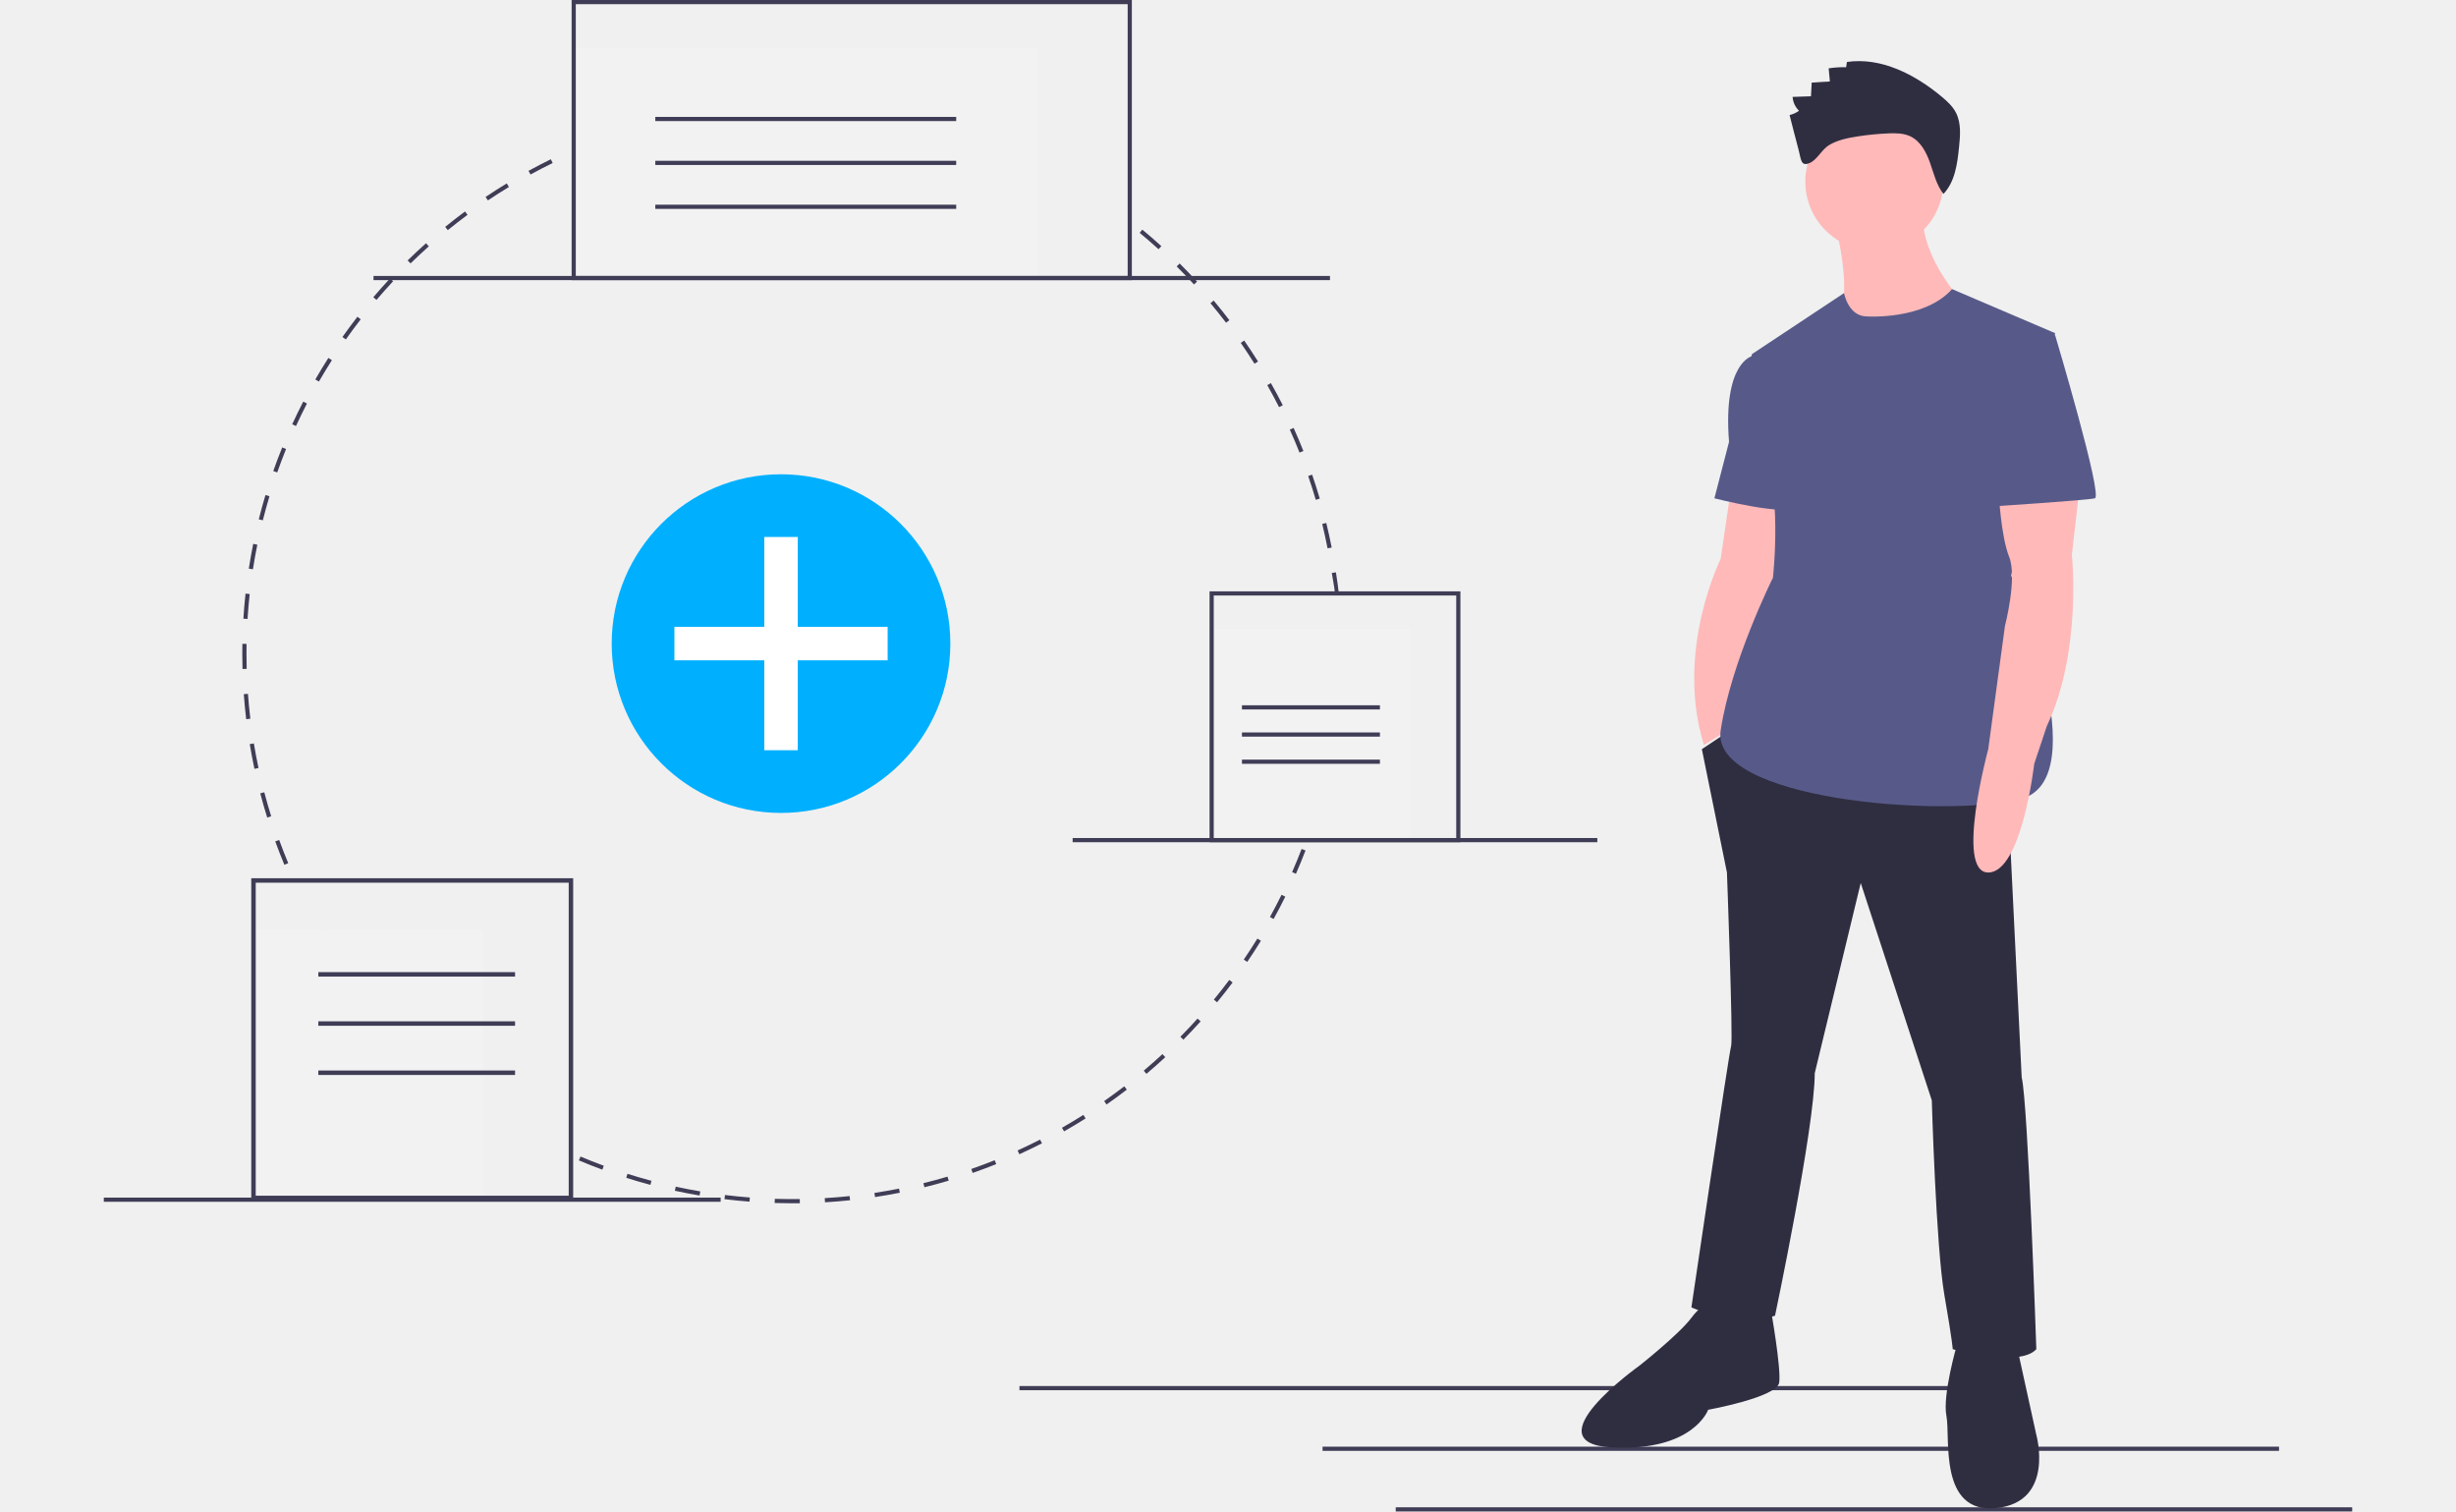
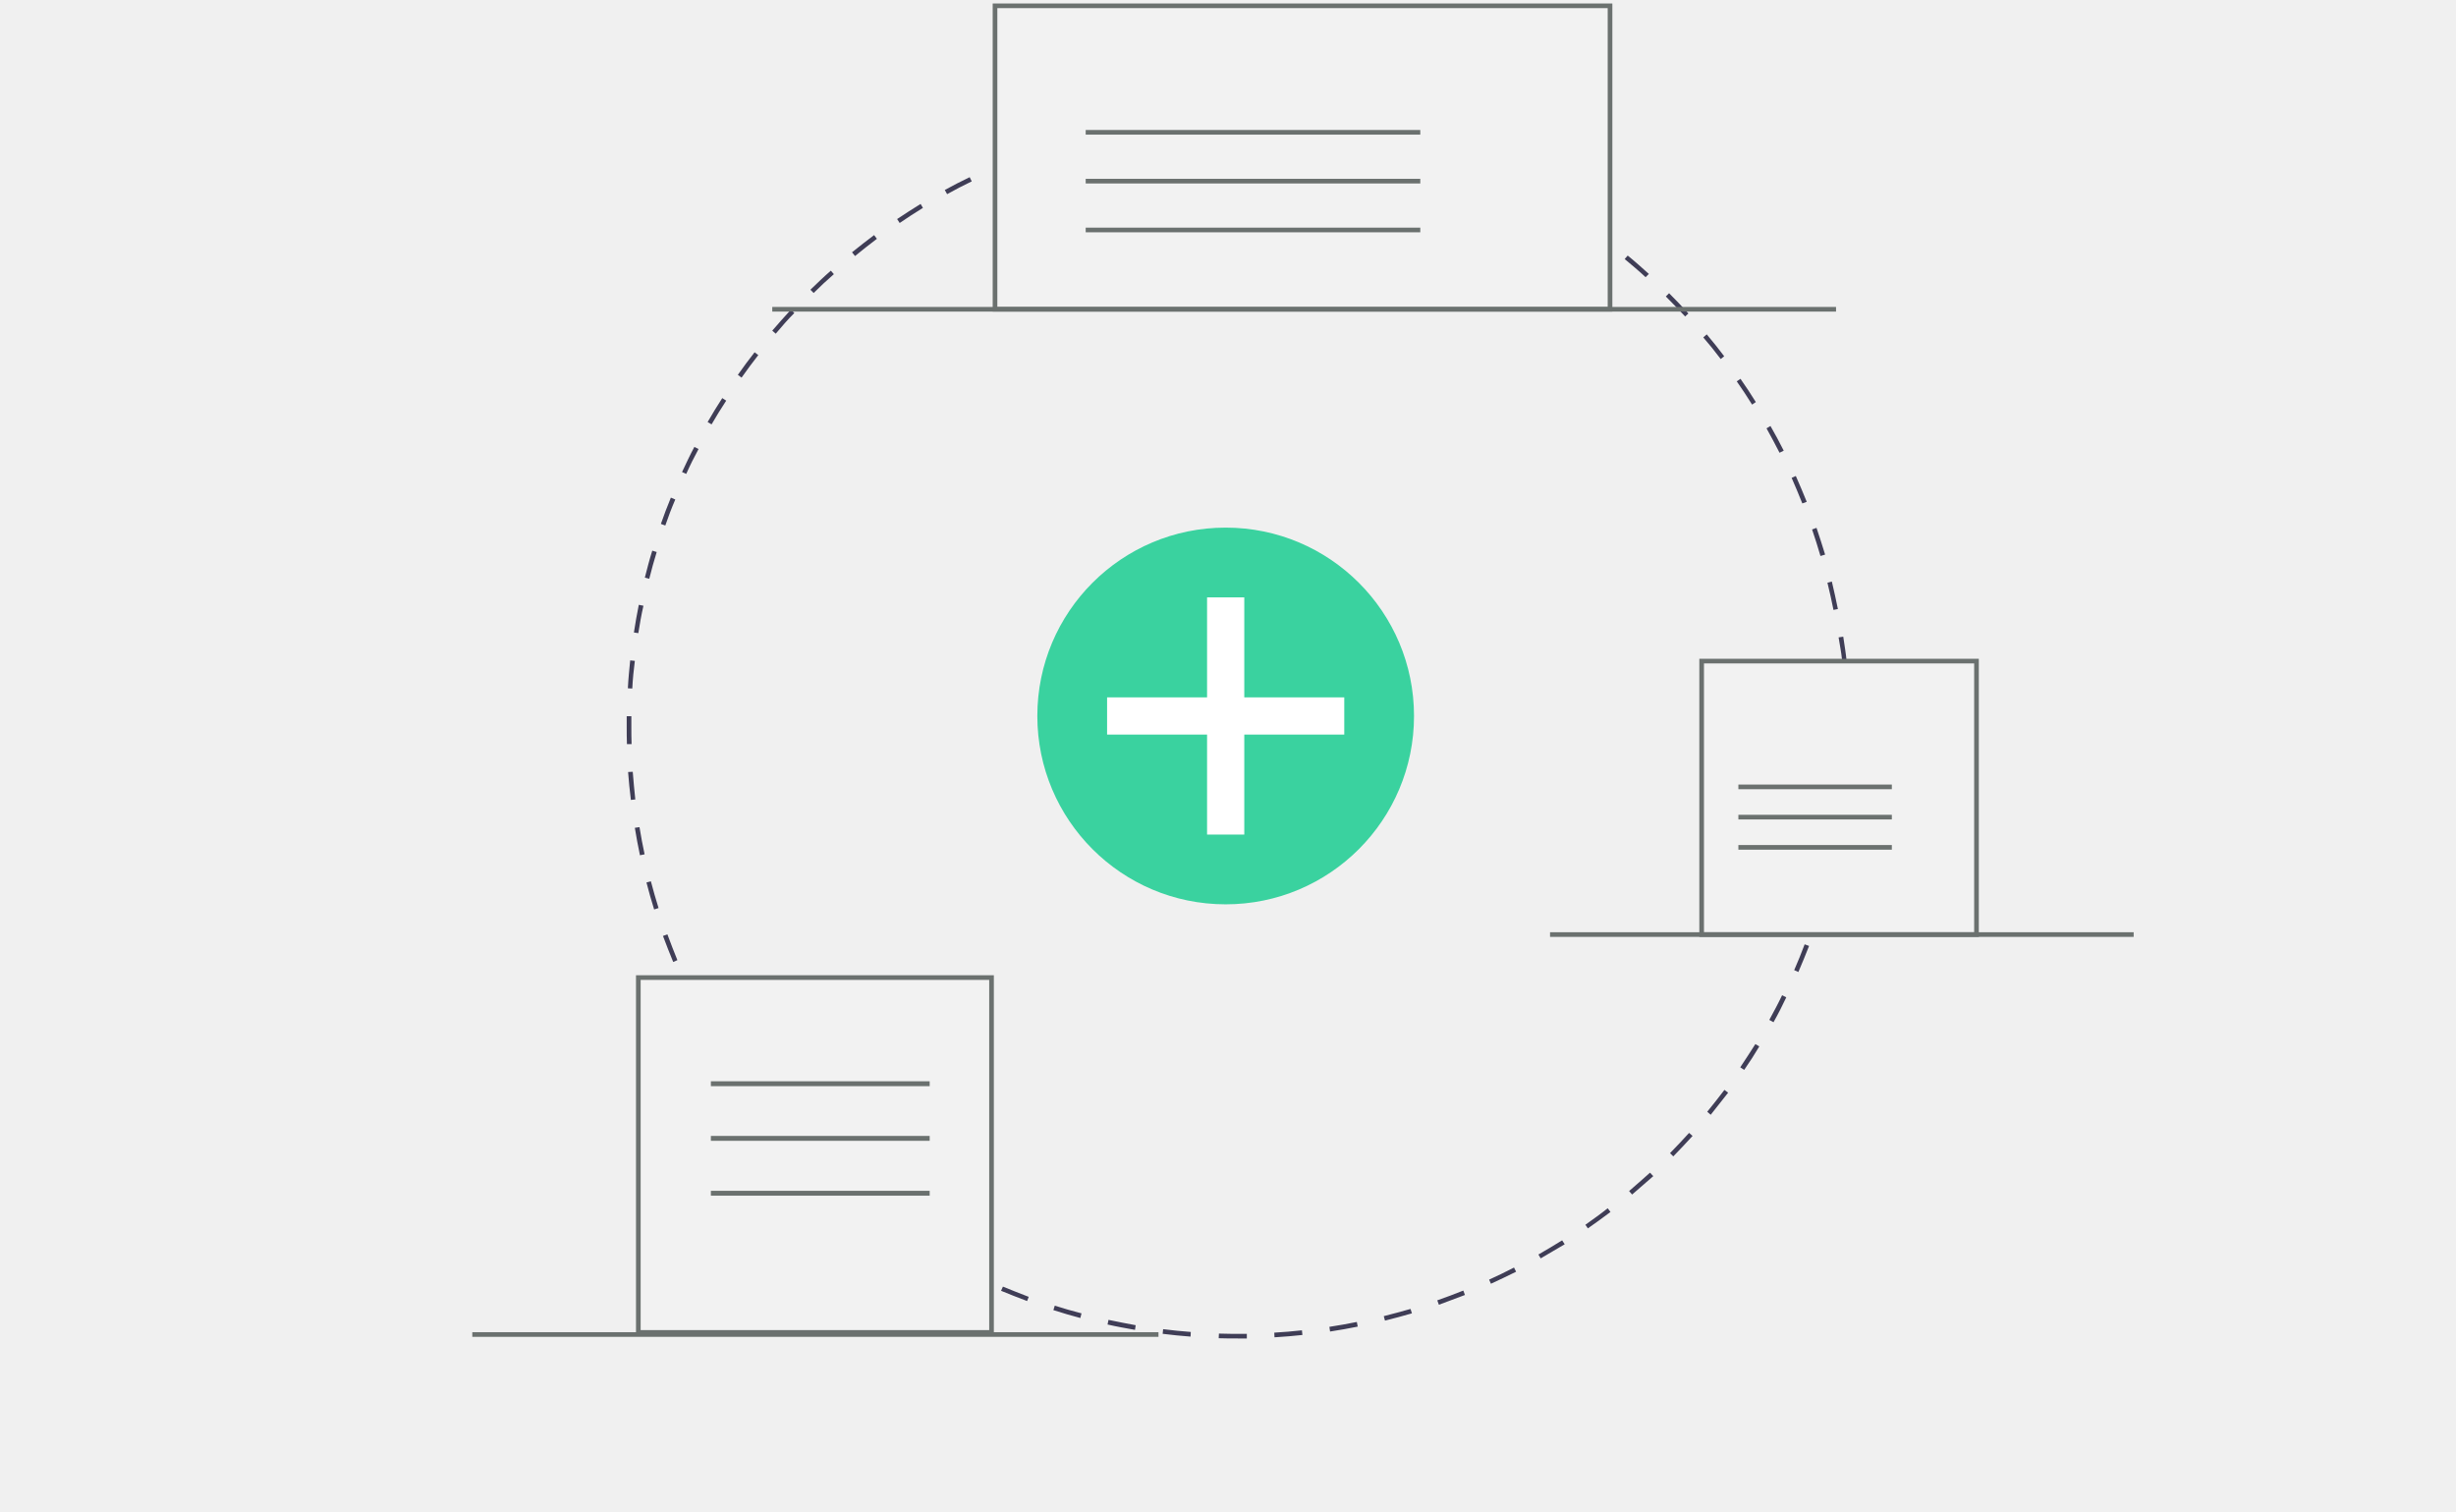
- <svg xmlns="http://www.w3.org/2000/svg" id="20095fb6-7a4b-11ea-bc55-0242ac130003" width="130" height="80" viewBox="0 0 1075.565 723">
-   <rect x="618.018" y="721" width="457.546" height="2" fill="#3f3d56" />
-   <rect x="583.018" y="692" width="457.546" height="2" fill="#3f3d56" />
-   <rect x="438.018" y="663" width="457.546" height="2" fill="#3f3d56" />
-   <path d="M391.47,664.076c-2.774,0-5.577-.044-8.328-.13l.062-1.998c3.95.123,7.981.157,11.95.103l.027,2Q393.329,664.076,391.47,664.076Zm15.745-.464-.117-1.996c3.956-.233,7.963-.562,11.909-.975l.209,1.988C415.239,663.047,411.202,663.378,407.215,663.613Zm-36.096-.312c-3.989-.306-8.021-.706-11.982-1.192l.244-1.984c3.932.481,7.932.88,11.891,1.183Zm60.039-2.199-.3-1.977c3.931-.597,7.892-1.289,11.77-2.06l.39,1.961C439.11,659.803,435.119,660.501,431.158,661.102Zm-83.935-.731c-3.941-.668-7.919-1.436-11.823-2.283l.424-1.955c3.875.842,7.822,1.604,11.733,2.266Zm107.548-3.962-.48-1.941c3.858-.954,7.738-2.009,11.532-3.134l.568,1.918C462.569,654.385,458.659,655.448,454.772,656.408ZM323.695,655.262c-3.866-1.028-7.756-2.159-11.562-3.363l.603-1.906c3.778,1.194,7.638,2.316,11.474,3.336Zm154.158-5.701-.656-1.889c3.744-1.302,7.51-2.709,11.194-4.184l.742,1.857C485.422,646.831,481.627,648.249,477.854,649.561Zm-177.146-1.566c-3.754-1.38-7.532-2.869-11.228-4.426l.776-1.844c3.667,1.545,7.416,3.022,11.142,4.393Zm199.475-7.368-.828-1.82c3.596-1.634,7.21-3.378,10.742-5.184l.91,1.781C507.447,637.223,503.806,638.98,500.183,640.626Zm21.398-10.938-.99-1.736c3.448-1.968,6.891-4.036,10.229-6.148l1.068,1.689C528.525,625.621,525.057,627.706,521.581,629.688Zm20.323-12.857-1.145-1.639c3.247-2.269,6.487-4.645,9.631-7.061l1.219,1.586C548.443,612.152,545.177,614.545,541.904,616.83ZM237.079,614.014c-3.228-2.345-6.453-4.801-9.585-7.302l1.248-1.562c3.108,2.481,6.309,4.919,9.512,7.245Zm323.903-11.846-1.289-1.529c3.026-2.554,6.038-5.215,8.953-7.91l1.357,1.469C567.067,596.913,564.031,599.595,560.982,602.168Zm-342.728-3.186c-3.006-2.633-5.993-5.371-8.877-8.14l1.385-1.443c2.862,2.748,5.826,5.466,8.81,8.079Zm360.401-13.161-1.424-1.404c2.79-2.827,5.55-5.753,8.201-8.695l1.486,1.338C584.246,580.026,581.466,582.973,578.654,585.822Zm-377.773-3.512c-2.758-2.9-5.482-5.898-8.097-8.91l1.511-1.311c2.594,2.989,5.297,5.964,8.035,8.842ZM594.775,567.93l-1.545-1.27c2.521-3.067,5.002-6.232,7.378-9.409l1.602,1.197C599.816,561.65,597.315,564.84,594.775,567.93Zm-409.671-3.797c-2.477-3.13-4.916-6.361-7.25-9.604l1.623-1.168c2.316,3.218,4.736,6.425,7.195,9.532ZM609.203,548.636l-1.654-1.123c2.23-3.284,4.415-6.664,6.492-10.048l1.705,1.047C613.652,541.921,611.45,545.327,609.203,548.636Zm-438.151-4.029c-2.179-3.341-4.312-6.778-6.34-10.22l1.723-1.016c2.013,3.415,4.129,6.827,6.292,10.142ZM621.819,528.096l-1.75-.967c1.92-3.475,3.785-7.043,5.546-10.606l1.793.887C625.634,520.999,623.753,524.595,621.819,528.096ZM632.499,506.475l-1.832-.803c1.594-3.64,3.124-7.367,4.549-11.078l1.867.717C635.648,499.051,634.105,502.807,632.499,506.475Zm-483.902-4.315c-1.533-3.68-3.001-7.444-4.364-11.19l1.88-.684c1.352,3.718,2.809,7.453,4.33,11.104Zm492.551-18.216-1.898-.629c1.248-3.761,2.426-7.604,3.5-11.426l1.926.541C643.592,476.281,642.404,480.155,641.148,483.944Zm-500.767-4.383c-1.19-3.812-2.308-7.705-3.323-11.574l1.935-.508c1.007,3.84,2.117,7.704,3.298,11.486Zm507.286-18.795-1.948-.453c.895-3.854,1.714-7.791,2.434-11.698l1.967.361C649.394,452.914,648.569,456.88,647.666,460.766Zm-513.394-4.494c-.834-3.906-1.589-7.886-2.243-11.83l1.973-.328c.65,3.915,1.399,7.864,2.227,11.74Zm517.752-19.184-1.982-.271c.538-3.917.992-7.911,1.351-11.872l1.992.18C653.024,429.116,652.566,433.141,652.025,437.088Zm-521.694-4.566c-.472-3.959-.859-7.991-1.151-11.984l1.995-.146c.29,3.964.674,7.965,1.143,11.895Zm523.869-19.409-1.998-.09c.178-3.963.269-7.982.269-11.946h2C654.47,405.071,654.379,409.12,654.199,413.113Zm-525.626-4.602c-.068-2.452-.103-4.954-.104-7.435q0-2.309.04-4.608l2,.035q-.04,2.282-.04,4.573c0,2.462.035,4.945.103,7.38Zm2.411-23.948-1.996-.125c.25-3.996.594-8.032,1.023-11.997l1.988.215C131.573,376.592,131.232,380.597,130.984,384.563Zm520.194-12.202c-.399-3.943-.949-5.865-1.529-9.791l1.979-.292c.584,3.956,1.085,6.975,1.488,10.948Zm-517.622-11.551-1.977-.306c.613-3.957,1.325-7.944,2.116-11.854l1.96.396C134.871,352.927,134.165,356.885,133.557,360.81ZM647.631,350.795c-.763-3.901-1.623-7.829-2.559-11.672l1.943-.473c.942,3.873,1.81,7.831,2.578,11.761ZM138.294,337.393l-1.94-.486c.971-3.874,2.047-7.779,3.197-11.609l1.915.575C140.325,329.674,139.258,333.55,138.294,337.393Zm503.685-9.813c-1.115-3.808-2.334-7.639-3.622-11.387l1.891-.65c1.299,3.777,2.527,7.638,3.651,11.475Zm-496.8-13.1-1.887-.663c1.329-3.781,2.764-7.58,4.265-11.291l1.854.75C147.922,306.958,146.498,310.728,145.179,314.48Zm489.033-9.495c-1.459-3.681-3.021-7.375-4.645-10.979l1.824-.821c1.636,3.633,3.21,7.355,4.68,11.063ZM154.155,292.283l-1.817-.835c1.67-3.638,3.448-7.286,5.284-10.842l1.777.917C157.577,285.052,155.813,288.672,154.155,292.283ZM624.424,283.247c-1.79-3.531-3.687-7.069-5.637-10.515l1.74-.985c1.966,3.473,3.876,7.038,5.68,10.596ZM165.132,271.017l-1.733-.998c1.995-3.464,4.099-6.932,6.254-10.306l1.686,1.076C169.2,264.138,167.112,267.579,165.132,271.017Zm447.541-8.535c-2.113-3.364-4.326-6.716-6.577-9.962l1.643-1.14c2.269,3.271,4.499,6.648,6.628,10.038ZM178.006,250.859l-1.635-1.152c2.306-3.27,4.716-6.529,7.167-9.688l1.58,1.226C182.686,244.379,180.293,247.614,178.006,250.859Zm421.064-7.992c-2.41-3.157-4.92-6.295-7.462-9.327l1.533-1.285c2.561,3.056,5.09,6.217,7.519,9.398ZM192.659,231.968l-1.522-1.297c2.587-3.039,5.284-6.064,8.015-8.991l1.462,1.364C197.903,225.949,195.227,228.951,192.659,231.968Zm391.07-7.408c-2.687-2.924-5.474-5.823-8.282-8.614l1.41-1.419c2.83,2.813,5.638,5.733,8.345,8.679Zm-374.765-10.064-1.398-1.43c2.86-2.798,5.819-5.564,8.795-8.221l1.332,1.492C214.739,208.973,211.802,211.719,208.964,214.495Zm357.818-6.78c-2.944-2.67-5.984-5.304-9.035-7.828l1.275-1.541c3.073,2.543,6.137,5.197,9.104,7.888Zm-340-9.132-1.263-1.551c3.093-2.519,6.29-5.003,9.502-7.384l1.191,1.606C233.025,193.618,229.852,196.084,226.782,198.584ZM245.964,184.367l-1.116-1.659c3.311-2.228,6.719-4.409,10.13-6.484l1.039,1.709C252.632,179.992,249.25,182.157,245.964,184.367Zm20.388-12.401-.96-1.755c3.502-1.917,7.094-3.776,10.674-5.527l.879,1.797C273.392,168.218,269.828,170.063,266.352,171.965Zm241.37-4.634c-3.559-1.773-7.204-3.486-10.835-5.091l.809-1.829c3.659,1.617,7.333,3.343,10.919,5.13Zm-219.948-5.844-.795-1.835c3.66-1.586,7.404-3.108,11.128-4.522l.71,1.87C295.121,158.403,291.406,159.913,287.774,161.487Zm198.052-3.834c-3.703-1.436-7.493-2.806-11.266-4.072l.637-1.896c3.801,1.276,7.62,2.656,11.352,4.104ZM310.082,153.016l-.623-1.9c3.801-1.246,7.679-2.419,11.525-3.486l.535,1.927C317.702,150.615,313.854,151.779,310.082,153.016Zm153.063-2.974c-3.814-1.087-7.705-2.1-11.563-3.01l.459-1.946c3.889.916,7.809,1.937,11.653,3.032Zm-130.042-3.416-.445-1.95c3.896-.89,7.866-1.701,11.797-2.41l.355,1.968C340.909,144.939,336.971,145.743,333.104,146.627Zm106.788-2.067c-3.895-.731-7.861-1.381-11.791-1.933l.277-1.98c3.96.556,7.958,1.211,11.883,1.948Zm-83.275-2.176-.265-1.982c3.959-.528,7.985-.973,11.967-1.319l.174,1.992C364.541,141.419,360.546,141.859,356.616,142.384Zm59.616-1.147c-3.939-.371-7.949-.657-11.919-.849l.098-1.998c3.999.194,8.039.482,12.009.856Zm-35.814-.929-.084-1.998c3.676-.153,7.422-.231,11.136-.232l.905.001-.006,2-.899-.001C387.784,140.077,384.066,140.155,380.418,140.307Z" transform="translate(-62.21758 -88.5)" fill="#3f3d56" />
-   <path d="M840.679,321.862l-5,34s-22,44-8,89l18-11s14-54,14-58,6-51,6-51Z" transform="translate(-62.21758 -88.5)" fill="#ffb9b9" />
-   <path d="M850.679,430.862l-24,16,12,59s3,80,2,83-19,125-19,125,21,10,40,4c0,0,19-90,19-116l22-91,34,104s2,70,6,93,4,26,4,26,32,9,40,0c0,0-4-118-7-130l-7-143Z" transform="translate(-62.21758 -88.5)" fill="#2f2e41" />
-   <path d="M829.679,713.862s-2-3-8,5-25,23-25,23-52,37-13,39,46-18,46-18,33-6,34-13-4-35-4-35Z" transform="translate(-62.21758 -88.5)" fill="#2f2e41" />
-   <path d="M948.679,731.862s-7,24-5,34-4,47,24,44,19-35,19-35l-9-41Z" transform="translate(-62.21758 -88.5)" fill="#2f2e41" />
-   <circle cx="846.961" cy="86.862" r="33" fill="#ffb9b9" />
-   <path d="M889.679,192.862s10,35,2,48,54,2,58-10c0,0-20-22-17-43Z" transform="translate(-62.21758 -88.5)" fill="#ffb9b9" />
-   <path d="M905.679,239.862s27.374,1.851,40.687-13.075l49.313,21.075-21,116s42,98,4,107-148,0-143-33,25-73,25-73,5-44-6-64-4-43-4-43l44.018-29.165S896.679,239.862,905.679,239.862Z" transform="translate(-62.21758 -88.5)" fill="#575a89" />
-   <path d="M862.679,258.862h-12s-14,3-11,41l-7,27s35,9,40,4S862.679,258.862,862.679,258.862Z" transform="translate(-62.21758 -88.5)" fill="#575a89" />
-   <path d="M1007.679,318.862l-4,35s5,46-12,82l-6,18s-6,52-22,52,0-59,0-59l8-59s6-23,2-33-5-31-5-31Z" transform="translate(-62.21758 -88.5)" fill="#ffb9b9" />
-   <path d="M901.071,153.769a131.945,131.945,0,0,1,14.787-1.466c3.588-.152,7.327-.128,10.569,1.416,4.889,2.328,7.629,7.592,9.422,12.702s3.066,10.57,6.393,14.843c5.536-5.778,6.642-14.369,7.466-22.328.58-5.598,1.093-11.568-1.495-16.566-1.594-3.078-4.225-5.477-6.889-7.695-12.72-10.587-28.874-18.917-45.252-16.539l-.383,2.528a45.157,45.157,0,0,0-8.354.525l.585,6.273-8.699.552-.334,6.538-8.797.305a10.193,10.193,0,0,0,3.069,6.627,12.392,12.392,0,0,1-4.519,2.041c1.467,5.679,2.891,11.371,4.407,17.037,1.116,4.174.917,7.862,5.394,5.825,3.409-1.551,5.715-6.483,9.162-8.521C891.662,155.466,896.467,154.489,901.071,153.769Z" transform="translate(-62.21758 -88.5)" fill="#2f2e41" />
-   <path d="M981.679,248.862h14s23,77,19,78-51,4-51,4Z" transform="translate(-62.21758 -88.5)" fill="#575a89" />
-   <circle cx="323.961" cy="307.862" r="81" fill="#00b0ff" />
-   <polygon points="374.961 299.862 331.961 299.862 331.961 256.862 315.961 256.862 315.961 299.862 272.961 299.862 272.961 315.862 315.961 315.862 315.961 358.862 331.961 358.862 331.961 315.862 374.961 315.862 374.961 299.862" fill="#fff" />
-   <rect x="71.609" y="444.69" width="110.153" height="128.333" fill="#f2f2f2" />
-   <path d="M286.757,662.592h-154v-154h154Zm-151.861-2.139H284.618V510.731H134.896Z" transform="translate(-62.21758 -88.5)" fill="#3f3d56" />
-   <rect x="102.622" y="465.009" width="94.111" height="2.139" fill="#3f3d56" />
-   <rect x="102.622" y="488.537" width="94.111" height="2.139" fill="#3f3d56" />
-   <rect x="102.622" y="512.065" width="94.111" height="2.139" fill="#3f3d56" />
-   <rect x="224.792" y="22.835" width="222" height="110.165" fill="#f2f2f2" />
-   <path d="M554.009,222.5h-268V88.5h268Zm-266-2h264V90.5h-264Z" transform="translate(-62.21758 -88.5)" fill="#3f3d56" />
-   <rect x="263.822" y="55.917" width="143.938" height="2" fill="#3f3d56" />
-   <rect x="263.822" y="76.917" width="143.938" height="2" fill="#3f3d56" />
-   <rect x="263.822" y="97.917" width="143.938" height="2" fill="#3f3d56" />
-   <rect x="529.961" y="300.862" width="95" height="101" fill="#f2f2f2" />
-   <path d="M711.179,491.362h-120v-120h120Zm-118-2h116v-116h-116Z" transform="translate(-62.21758 -88.5)" fill="#3f3d56" />
-   <rect x="544.461" y="337.362" width="66" height="2" fill="#3f3d56" />
-   <rect x="544.461" y="350.362" width="66" height="2" fill="#3f3d56" />
-   <rect x="544.461" y="363.362" width="66" height="2" fill="#3f3d56" />
-   <rect x="129.018" y="132" width="457.546" height="2" fill="#3f3d56" />
-   <rect x="463.461" y="400.862" width="251" height="2" fill="#3f3d56" />
-   <rect y="572.862" width="295.078" height="2" fill="#3f3d56" />
+ <svg xmlns="http://www.w3.org/2000/svg" id="20095fb6-7a4b-11ea-bc55-0242ac130003" width="130" height="80" viewBox="0 0 650 650">
+   <path d="M 391.5 664.1 c -2.8 0 -5.6 0 -8.3 -0.1 l 0.1 -2 c 4 0.1 8 0.2 12 0.1 l 0 2 Q 393.3 664.1 391.5 664.1 Z m 15.7 -0.5 l -0.1 -2 c 4 -0.2 8 -0.6 11.9 -1 l 0.2 2 C 415.2 663 411.2 663.4 407.2 663.6 Z m -36.1 -0.3 c -4 -0.3 -8 -0.7 -12 -1.2 l 0.2 -2 c 3.9 0.5 7.9 0.9 11.9 1.2 Z m 60 -2.2 l -0.3 -2 c 3.9 -0.6 7.9 -1.3 11.8 -2.1 l 0.4 2 C 439.1 659.8 435.1 660.5 431.2 661.1 Z m -83.9 -0.7 c -3.9 -0.7 -7.9 -1.4 -11.8 -2.3 l 0.4 -2 c 3.9 0.8 7.8 1.6 11.7 2.3 Z m 107.5 -4 l -0.5 -1.9 c 3.9 -1 7.7 -2 11.5 -3.1 l 0.6 1.9 C 462.6 654.4 458.7 655.4 454.8 656.4 Z M 323.7 655.3 c -3.9 -1 -7.8 -2.2 -11.6 -3.4 l 0.6 -1.9 c 3.8 1.2 7.6 2.3 11.5 3.3 Z m 154.2 -5.7 l -0.7 -1.9 c 3.7 -1.3 7.5 -2.7 11.2 -4.2 l 0.7 1.9 C 485.4 646.8 481.6 648.2 477.9 649.6 Z m -177.1 -1.6 c -3.8 -1.4 -7.5 -2.9 -11.2 -4.4 l 0.8 -1.8 c 3.7 1.5 7.4 3 11.1 4.4 Z m 199.5 -7.4 l -0.8 -1.8 c 3.6 -1.6 7.2 -3.4 10.7 -5.2 l 0.9 1.8 C 507.4 637.2 503.8 639 500.2 640.6 Z m 21.4 -10.9 l -1 -1.7 c 3.4 -2 6.9 -4 10.2 -6.1 l 1.1 1.7 C 528.5 625.6 525.1 627.7 521.6 629.7 Z m 20.3 -12.9 l -1.1 -1.6 c 3.2 -2.3 6.5 -4.6 9.6 -7.1 l 1.2 1.6 C 548.4 612.2 545.2 614.5 541.9 616.8 Z M 237.1 614 c -3.2 -2.3 -6.5 -4.8 -9.6 -7.3 l 1.2 -1.6 c 3.1 2.5 6.3 4.9 9.5 7.2 Z m 323.9 -11.8 l -1.3 -1.5 c 3 -2.6 6 -5.2 9 -7.9 l 1.4 1.5 C 567.1 596.9 564 599.6 561 602.2 Z m -342.7 -3.2 c -3 -2.6 -6 -5.4 -8.9 -8.1 l 1.4 -1.4 c 2.9 2.7 5.8 5.5 8.8 8.1 Z m 360.4 -13.2 l -1.4 -1.4 c 2.8 -2.8 5.5 -5.8 8.2 -8.7 l 1.5 1.3 C 584.2 580 581.5 583 578.7 585.8 Z m -377.8 -3.5 c -2.8 -2.9 -5.5 -5.9 -8.1 -8.9 l 1.5 -1.3 c 2.6 3 5.3 6 8 8.8 Z M 594.8 567.9 l -1.5 -1.3 c 2.5 -3.1 5 -6.2 7.4 -9.4 l 1.6 1.2 C 599.8 561.6 597.3 564.8 594.8 567.9 Z m -409.7 -3.8 c -2.5 -3.1 -4.9 -6.4 -7.2 -9.6 l 1.6 -1.2 c 2.3 3.2 4.7 6.4 7.2 9.5 Z M 609.2 548.6 l -1.7 -1.1 c 2.2 -3.3 4.4 -6.7 6.5 -10 l 1.7 1 C 613.7 541.9 611.5 545.3 609.2 548.6 Z m -438.2 -4 c -2.2 -3.3 -4.3 -6.8 -6.3 -10.2 l 1.7 -1 c 2 3.4 4.1 6.8 6.3 10.1 Z M 621.8 528.1 l -1.8 -1 c 1.9 -3.5 3.8 -7 5.5 -10.6 l 1.8 0.9 C 625.6 521 623.8 524.6 621.8 528.1 Z M 632.5 506.5 l -1.8 -0.8 c 1.6 -3.6 3.1 -7.4 4.5 -11.1 l 1.9 0.7 C 635.6 499.1 634.1 502.8 632.5 506.5 Z m -483.9 -4.3 c -1.5 -3.7 -3 -7.4 -4.4 -11.2 l 1.9 -0.7 c 1.4 3.7 2.8 7.5 4.3 11.1 Z m 492.6 -18.2 l -1.9 -0.6 c 1.2 -3.8 2.4 -7.6 3.5 -11.4 l 1.9 0.5 C 643.6 476.3 642.4 480.2 641.1 483.9 Z m -500.8 -4.4 c -1.2 -3.8 -2.3 -7.7 -3.3 -11.6 l 1.9 -0.5 c 1 3.8 2.1 7.7 3.3 11.5 Z m 507.3 -18.8 l -1.9 -0.5 c 0.9 -3.9 1.7 -7.8 2.4 -11.7 l 2 0.4 C 649.4 452.9 648.6 456.9 647.7 460.8 Z m -513.4 -4.5 c -0.8 -3.9 -1.6 -7.9 -2.2 -11.8 l 2 -0.3 c 0.6 3.9 1.4 7.9 2.2 11.7 Z m 517.8 -19.2 l -2 -0.3 c 0.5 -3.9 1 -7.9 1.4 -11.9 l 2 0.2 C 653 429.1 652.6 433.1 652 437.1 Z m -521.7 -4.6 c -0.5 -4 -0.9 -8 -1.2 -12 l 2 -0.1 c 0.3 4 0.7 8 1.1 11.9 Z m 523.9 -19.4 l -2 -0.1 c 0.2 -4 0.3 -8 0.3 -11.9 h 2 C 654.5 405.1 654.4 409.1 654.2 413.1 Z m -525.6 -4.6 c -0.1 -2.5 -0.1 -5 -0.1 -7.4 q 0 -2.3 0 -4.6 l 2 0 q 0 2.3 0 4.6 c 0 2.5 0 4.9 0.1 7.4 Z m 2.4 -23.9 l -2 -0.1 c 0.2 -4 0.6 -8 1 -12 l 2 0.2 C 131.6 376.6 131.2 380.6 131 384.6 Z m 520.2 -12.2 c -0.4 -3.9 -0.9 -5.9 -1.5 -9.8 l 2 -0.3 c 0.6 4 1.1 7 1.5 10.9 Z m -517.6 -11.6 l -2 -0.3 c 0.6 -4 1.3 -7.9 2.1 -11.9 l 2 0.4 C 134.9 352.9 134.2 356.9 133.6 360.8 Z M 647.6 350.8 c -0.8 -3.9 -1.6 -7.8 -2.6 -11.7 l 1.9 -0.5 c 0.9 3.9 1.8 7.8 2.6 11.8 Z M 138.3 337.4 l -1.9 -0.5 c 1 -3.9 2 -7.8 3.2 -11.6 l 1.9 0.6 C 140.3 329.7 139.3 333.5 138.3 337.4 Z m 503.7 -9.8 c -1.1 -3.8 -2.3 -7.6 -3.6 -11.4 l 1.9 -0.7 c 1.3 3.8 2.5 7.6 3.7 11.5 Z m -496.8 -13.1 l -1.9 -0.7 c 1.3 -3.8 2.8 -7.6 4.3 -11.3 l 1.9 0.8 C 147.9 307 146.5 310.7 145.2 314.5 Z m 489 -9.5 c -1.5 -3.7 -3 -7.4 -4.6 -11 l 1.8 -0.8 c 1.6 3.6 3.2 7.4 4.7 11.1 Z M 154.2 292.3 l -1.8 -0.8 c 1.7 -3.6 3.4 -7.3 5.3 -10.8 l 1.8 0.9 C 157.6 285.1 155.8 288.7 154.2 292.3 Z M 624.4 283.2 c -1.8 -3.5 -3.7 -7.1 -5.6 -10.5 l 1.7 -1 c 2 3.5 3.9 7 5.7 10.6 Z M 165.1 271 l -1.7 -1 c 2 -3.5 4.1 -6.9 6.3 -10.3 l 1.7 1.1 C 169.2 264.1 167.1 267.6 165.1 271 Z m 447.5 -8.5 c -2.1 -3.4 -4.3 -6.7 -6.6 -10 l 1.6 -1.1 c 2.3 3.3 4.5 6.6 6.6 10 Z M 178 250.9 l -1.6 -1.2 c 2.3 -3.3 4.7 -6.5 7.2 -9.7 l 1.6 1.2 C 182.7 244.4 180.3 247.6 178 250.9 Z m 421.1 -8 c -2.4 -3.2 -4.9 -6.3 -7.5 -9.3 l 1.5 -1.3 c 2.6 3.1 5.1 6.2 7.5 9.4 Z M 192.7 232 l -1.5 -1.3 c 2.6 -3 5.3 -6.1 8 -9 l 1.5 1.4 C 197.9 225.9 195.2 229 192.7 232 Z m 391.1 -7.4 c -2.7 -2.9 -5.5 -5.8 -8.3 -8.6 l 1.4 -1.4 c 2.8 2.8 5.6 5.7 8.3 8.7 Z m -374.8 -10.1 l -1.4 -1.4 c 2.9 -2.8 5.8 -5.6 8.8 -8.2 l 1.3 1.5 C 214.7 209 211.8 211.7 209 214.5 Z m 357.8 -6.8 c -2.9 -2.7 -6 -5.3 -9 -7.8 l 1.3 -1.5 c 3.1 2.5 6.1 5.2 9.1 7.9 Z m -340 -9.1 l -1.3 -1.6 c 3.1 -2.5 6.3 -5 9.5 -7.4 l 1.2 1.6 C 233 193.6 229.9 196.1 226.8 198.6 Z M 246 184.4 l -1.1 -1.7 c 3.3 -2.2 6.7 -4.4 10.1 -6.5 l 1 1.7 C 252.6 180 249.2 182.2 246 184.4 Z m 20.4 -12.4 l -1 -1.8 c 3.5 -1.9 7.1 -3.8 10.7 -5.5 l 0.9 1.8 C 273.4 168.2 269.8 170.1 266.4 172 Z m 241.4 -4.6 c -3.6 -1.8 -7.2 -3.5 -10.8 -5.1 l 0.8 -1.8 c 3.7 1.6 7.3 3.3 10.9 5.1 Z m -219.9 -5.8 l -0.8 -1.8 c 3.7 -1.6 7.4 -3.1 11.1 -4.5 l 0.7 1.9 C 295.1 158.4 291.4 159.9 287.8 161.5 Z m 198.1 -3.8 c -3.7 -1.4 -7.5 -2.8 -11.3 -4.1 l 0.6 -1.9 c 3.8 1.3 7.6 2.7 11.4 4.1 Z M 310.1 153 l -0.6 -1.9 c 3.8 -1.2 7.7 -2.4 11.5 -3.5 l 0.5 1.9 C 317.7 150.6 313.9 151.8 310.1 153 Z m 153.1 -3 c -3.8 -1.1 -7.7 -2.1 -11.6 -3 l 0.5 -1.9 c 3.9 0.9 7.8 1.9 11.7 3 Z m -130 -3.4 l -0.4 -1.9 c 3.9 -0.9 7.9 -1.7 11.8 -2.4 l 0.4 2 C 340.9 144.9 337 145.7 333.1 146.6 Z m 106.8 -2.1 c -3.9 -0.7 -7.9 -1.4 -11.8 -1.9 l 0.3 -2 c 4 0.6 8 1.2 11.9 1.9 Z m -83.3 -2.2 l -0.3 -2 c 4 -0.5 8 -1 12 -1.3 l 0.2 2 C 364.5 141.4 360.5 141.9 356.6 142.4 Z m 59.6 -1.1 c -3.9 -0.4 -7.9 -0.7 -11.9 -0.8 l 0.1 -2 c 4 0.2 8 0.5 12 0.9 Z m -35.8 -0.9 l -0.1 -2 c 3.7 -0.2 7.4 -0.2 11.1 -0.2 l 0.9 0 l 0 2 l -0.9 0 C 387.8 140.1 384.1 140.2 380.4 140.3 Z" transform="matrix(1,0,0,1,-62.2,-88.5)" fill="#3f3d56" />
+   <circle cx="324" cy="307.9" r="81" fill="#3ad29f" />
+   <polygon points="375,299.9 332,299.9 332,256.9 316,256.9 316,299.9 273,299.9 273,315.9 316,315.9 316,358.9 332,358.9 332,315.9 375,315.9 375,299.9" fill="#ffffff" />
+   <rect height="130.5" width="264.5" x="224.8" y="2.5" style="fill: #f2f2f2; stroke: #6b716f; stroke-width: 2" />
+   <rect height="2" width="143.9" x="263.8" y="55.9" fill="#6b716f" />
+   <rect height="2" width="143.9" x="263.8" y="76.9" fill="#6b716f" />
+   <rect height="2" width="143.9" x="263.8" y="97.9" fill="#6b716f" />
+   <rect height="117.6" width="118.2" x="528.7" y="284.3" style="fill: #f2f2f2; stroke: #6b716f; stroke-width: 2" />
+   <rect height="2" width="66" x="544.5" y="337.4" fill="#6b716f" />
+   <rect height="2" width="66" x="544.5" y="350.4" fill="#6b716f" />
+   <rect height="2" width="66" x="544.5" y="363.4" fill="#6b716f" />
+   <rect height="2" width="457.5" x="129" y="132" fill="#6b716f" />
+   <rect height="2" width="251" x="463.5" y="400.9" fill="#6b716f" />
+   <rect height="2" width="295.1" y="572.9" fill="#6b716f" />
+   <rect height="152.6" width="151.9" x="71.4" y="420.4" style="fill: #f2f2f2; stroke: #6b716f; stroke-width: 2" />
+   <rect height="2.1" width="94.1" x="102.6" y="465" fill="#6b716f" />
+   <rect height="2.1" width="94.1" x="102.6" y="488.5" fill="#6b716f" />
+   <rect height="2.1" width="94.1" x="102.6" y="512.1" fill="#6b716f" />
</svg>
